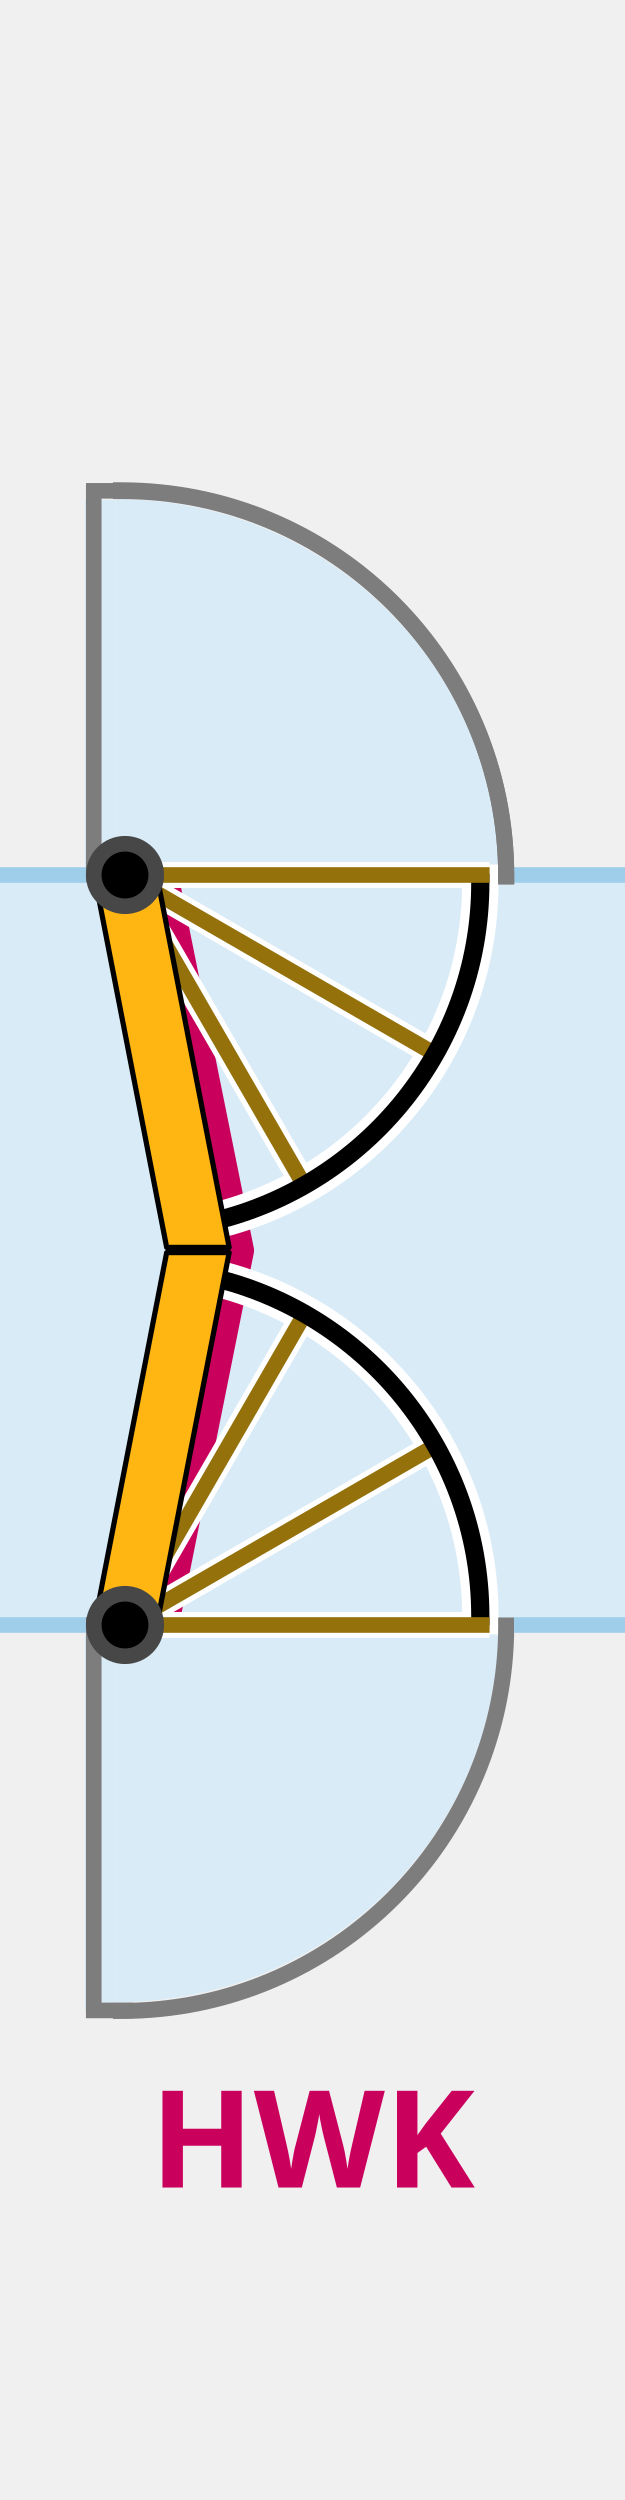
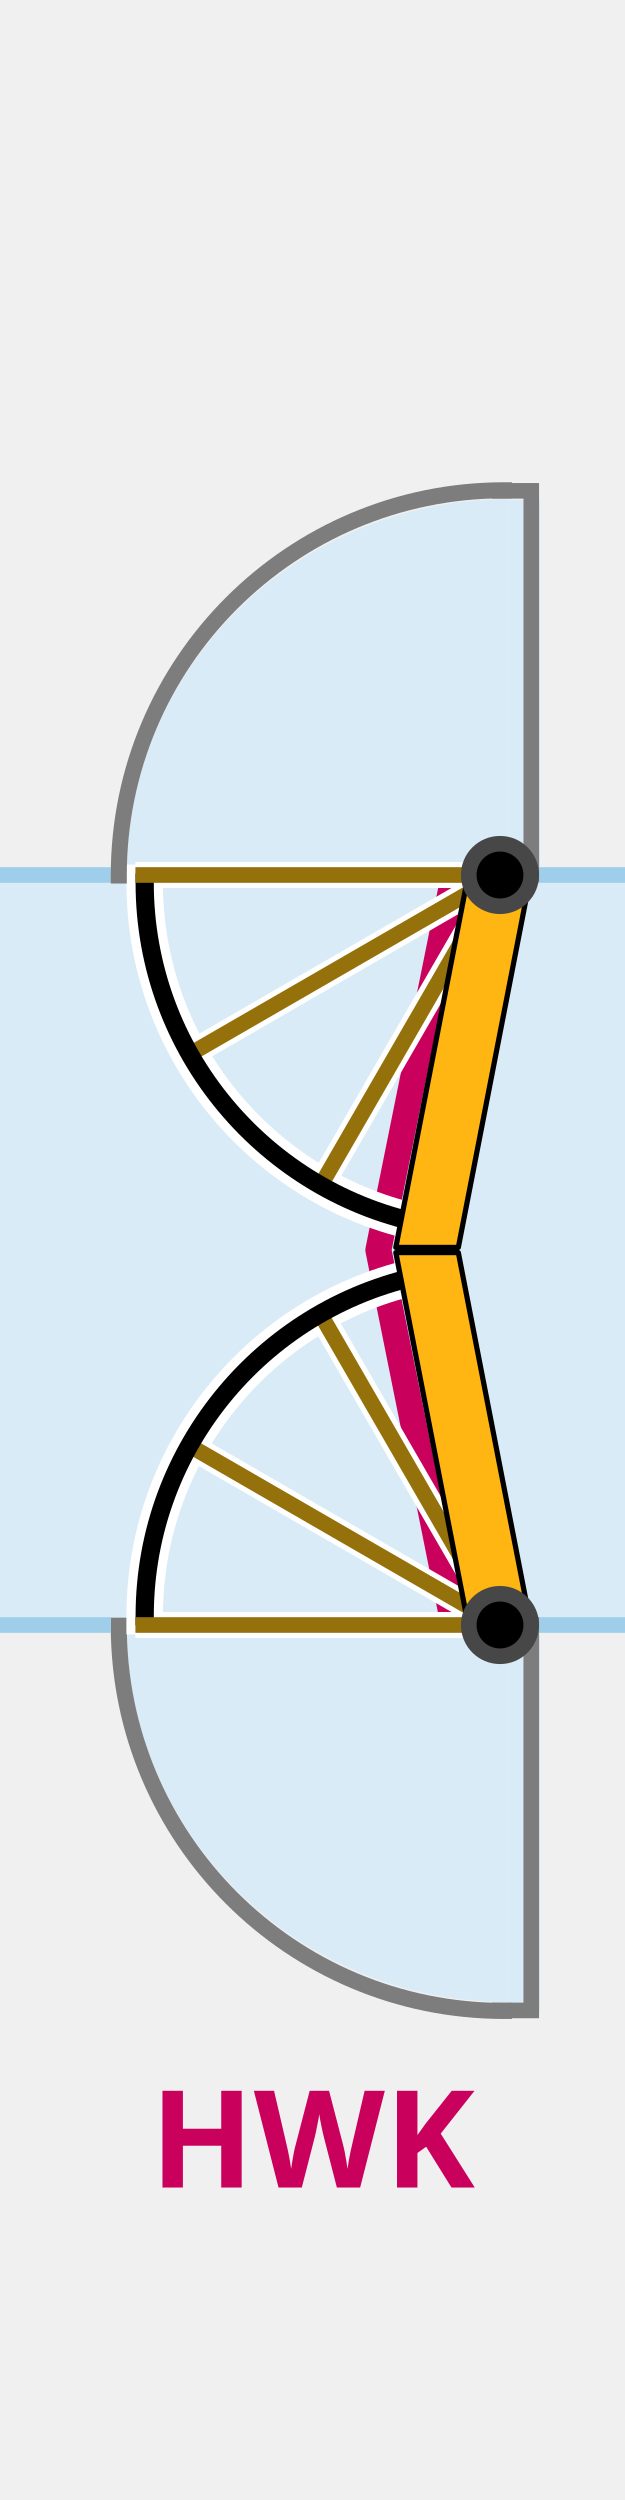
<svg xmlns="http://www.w3.org/2000/svg" height="480" viewBox="0 0 120 480" width="120">
-   <path d="M95.64 312.4c0 39.8-32.77 72-73.2 72v-72zM22.4 314h-6.1v72h6.1zm0-218h-6.1v72h6.1zm73.24 71.9c0-39.8-32.75-72.05-73.2-72.05v72.05zm24.36.1H0v144h120z" fill="#d9ebf7" />
-   <path color="#000" d="M31.95 169.1l14.33 71-14.27 71.1" fill="none" overflow="visible" stroke="#ca005d" stroke-linecap="round" stroke-linejoin="round" stroke-width="5" style="isolation:auto;mix-blend-mode:normal" />
-   <path d="M92.22 310.3c0-32.7-23.49-59.9-54.51-65.7" fill="none" stroke="#fff" stroke-linecap="square" stroke-width="7" />
-   <path d="M23.23 386.1c40.85 0 73.96-33.1 73.96-74" fill="none" stroke="#7d7d7d" stroke-linecap="square" stroke-width="3.082" />
-   <path d="M120 168H98.7M120 312H98.7M18 312H0m18-144H0" fill="none" stroke="#9fceea" stroke-miterlimit="10" stroke-width="3" />
-   <path d="M18 167.8V94.24h6" fill="none" stroke="#7d7d7d" stroke-linecap="square" stroke-miterlimit="10" stroke-width="2.993" />
-   <path d="M24 168h70m-70 0l60.6 35M24 168l35 60.6" fill="none" stroke="#fff" stroke-miterlimit="10" stroke-width="5" />
-   <path d="M92.22 169.5c0 32.7-23.59 60-54.71 65.7" fill="none" stroke="#fff" stroke-linecap="square" stroke-width="7" />
-   <path d="M24 168l60.6 35M24 168l35 60.6" fill="none" stroke="#94710a" stroke-miterlimit="10" stroke-width="3" />
-   <path d="M92.22 169.5c0 32.5-23.3 59.7-54.14 65.6" fill="none" stroke="#000" stroke-linecap="square" stroke-width="3.5" />
-   <path d="M24 168h70" fill="none" stroke="#94710a" stroke-miterlimit="10" stroke-width="3" />
-   <path d="M30 167.5H18l14 72h12z" fill="#ffb612" stroke="#000" stroke-linecap="round" stroke-linejoin="round" />
-   <circle cx="-24" cy="168" r="6" stroke="#474747" stroke-miterlimit="10" stroke-width="3" transform="scale(-1 1)" />
-   <path d="M97.19 168.1a73.96 73.96 0 0 0-73.96-73.96" fill="none" stroke="#7d7d7d" stroke-linecap="square" stroke-width="3.082" />
-   <path d="M18 312v74h6" fill="none" stroke="#7d7d7d" stroke-linecap="square" stroke-miterlimit="10" stroke-width="3" />
-   <path d="M24 312h70m-70 0l60.6-35M24 312l35-60.6" fill="none" stroke="#fff" stroke-miterlimit="10" stroke-width="5" />
-   <path d="M24 312l60.6-35M24 312l35-60.6" fill="none" stroke="#94710a" stroke-miterlimit="10" stroke-width="3" />
-   <path d="M92.22 310.3c0-32.7-23.55-60-54.64-65.7" fill="none" stroke="#000" stroke-linecap="square" stroke-width="3.5" />
-   <path d="M24 312h70" fill="none" stroke="#94710a" stroke-miterlimit="10" stroke-width="3" />
-   <path d="M44 240.5H32l-14 72h12z" fill="#ffb612" stroke="#000" stroke-linecap="round" stroke-linejoin="round" />
-   <path d="M23.23 94.28c40.85 0 73.96 33.12 73.96 74.02" fill="none" stroke="#7d7d7d" stroke-linecap="square" stroke-width="3.082" />
-   <circle cx="-24" cy="-312" r="6" stroke="#474747" stroke-miterlimit="10" stroke-width="3" transform="scale(-1)" />
+   <path d="M24.36 312.4c0 39.8 32.77 72 73.2 72v-72zM97.6 314h6.1v72h-6.1zm0-218h6.1v72h-6.1zm-73.24 71.9c0-39.8 32.75-72.05 73.2-72.05v72.05zM0 168h120v144H0z" fill="#d9ebf7" />
+   <path d="M96.766 386.096c-40.847 0-73.96-33.112-73.96-73.959" fill="none" stroke="#7d7d7d" stroke-linecap="square" stroke-width="3.082" />
+   <path d="M0 168h21.3M0 312h21.3m80.7 0h18m-18-144h18" fill="none" stroke="#9fceea" stroke-miterlimit="10" stroke-width="3" />
+   <path d="M102.004 167.804V94.24h-6.008" fill="none" stroke="#7d7d7d" stroke-linecap="square" stroke-miterlimit="10" stroke-width="2.993" />
+   <path color="#000" d="M86.98 169l-14.33 71 14.27 71" fill="none" overflow="visible" stroke="#ca005d" stroke-linecap="round" stroke-linejoin="round" stroke-width="5" style="isolation:auto;mix-blend-mode:normal" />
+   <path d="M27.78 310.3c0-32.7 23.49-59.9 54.51-65.7" fill="none" stroke="#fff" stroke-linecap="square" stroke-width="7" />
+   <path d="M96 168H26m70 0l-60.6 35M96 168l-35 60.6" fill="none" stroke="#fff" stroke-miterlimit="10" stroke-width="5" />
+   <path d="M27.78 169.5c0 32.7 23.59 60 54.71 65.7" fill="none" stroke="#fff" stroke-linecap="square" stroke-width="7" />
+   <path d="M96 168l-60.6 35M96 168l-35 60.6" fill="none" stroke="#94710a" stroke-miterlimit="10" stroke-width="3" />
+   <path d="M27.78 169.5c0 32.5 23.3 59.7 54.14 65.6" fill="none" stroke="#000" stroke-linecap="square" stroke-width="3.5" />
+   <path d="M96 168H26" fill="none" stroke="#94710a" stroke-miterlimit="10" stroke-width="3" />
+   <path d="M90 167.5h12l-14 72H76z" fill="#ffb612" stroke="#000" stroke-linecap="round" stroke-linejoin="round" />
+   <circle cx="7.5" cy="7.5" r="6" stroke="#474747" stroke-miterlimit="10" stroke-width="3" transform="translate(88.5 160.5)" />
+   <path d="M22.806 168.096a73.96 73.96 0 0 1 73.96-73.96" fill="none" stroke="#7d7d7d" stroke-linecap="square" stroke-width="3.082" />
+   <path d="M102 312v74h-6" fill="none" stroke="#7d7d7d" stroke-linecap="square" stroke-miterlimit="10" stroke-width="3" />
+   <path d="M96 312H26m70 0l-60.6-35M96 312l-35-60.6" fill="none" stroke="#fff" stroke-miterlimit="10" stroke-width="5" />
+   <path d="M96 312l-60.6-35M96 312l-35-60.6" fill="none" stroke="#94710a" stroke-miterlimit="10" stroke-width="3" />
+   <path d="M27.78 310.3c0-32.7 23.55-60 54.64-65.7" fill="none" stroke="#000" stroke-linecap="square" stroke-width="3.5" />
+   <path d="M96 312H26" fill="none" stroke="#94710a" stroke-miterlimit="10" stroke-width="3" />
+   <path d="M76 240.5h12l14 72H90z" fill="#ffb612" stroke="#000" stroke-linecap="round" stroke-linejoin="round" />
+   <circle cx="7.5" cy="7.5" r="6" stroke="#474747" stroke-miterlimit="10" stroke-width="3" transform="matrix(1 0 0 -1 88.5 319.5)" />
  <text font-family="sans-serif" font-size="36" text-anchor="middle" x="60" y="420" />
  <text class="hw" fill="#ca005d" font-family="sans-serif" font-size="26" font-weight="700" text-anchor="middle" x="60" y="420">
        HWK
    </text>
</svg>
